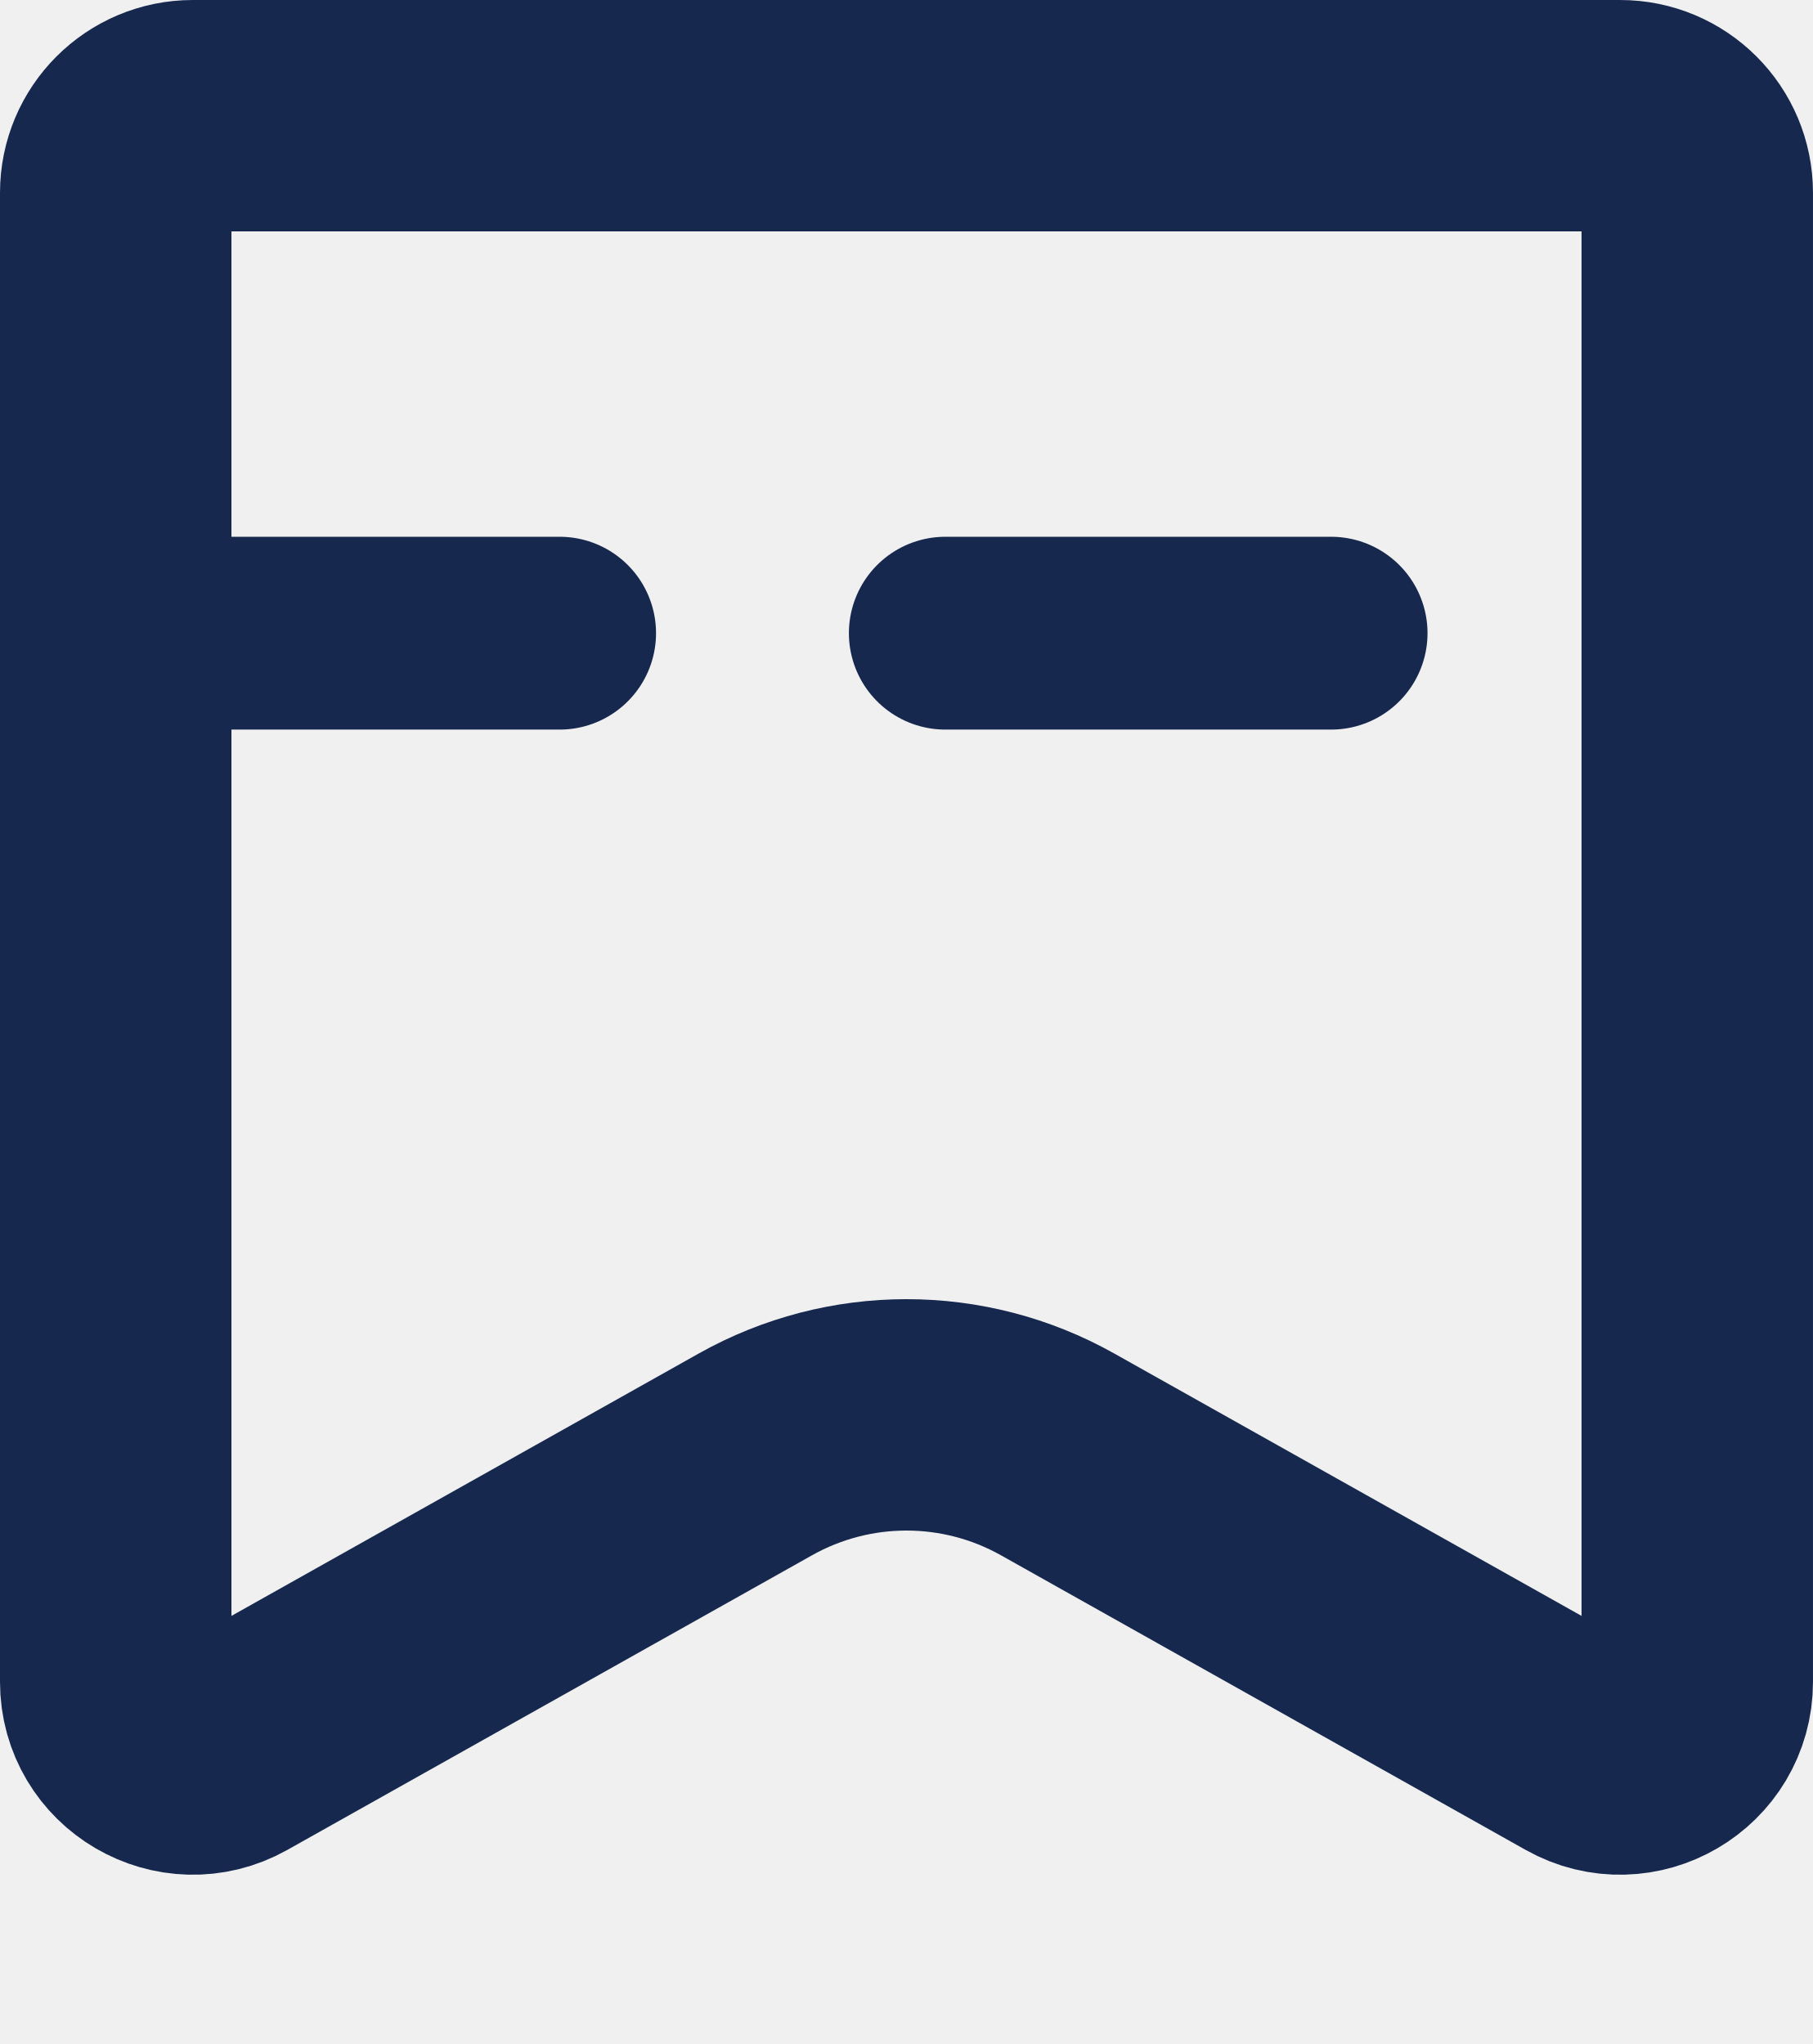
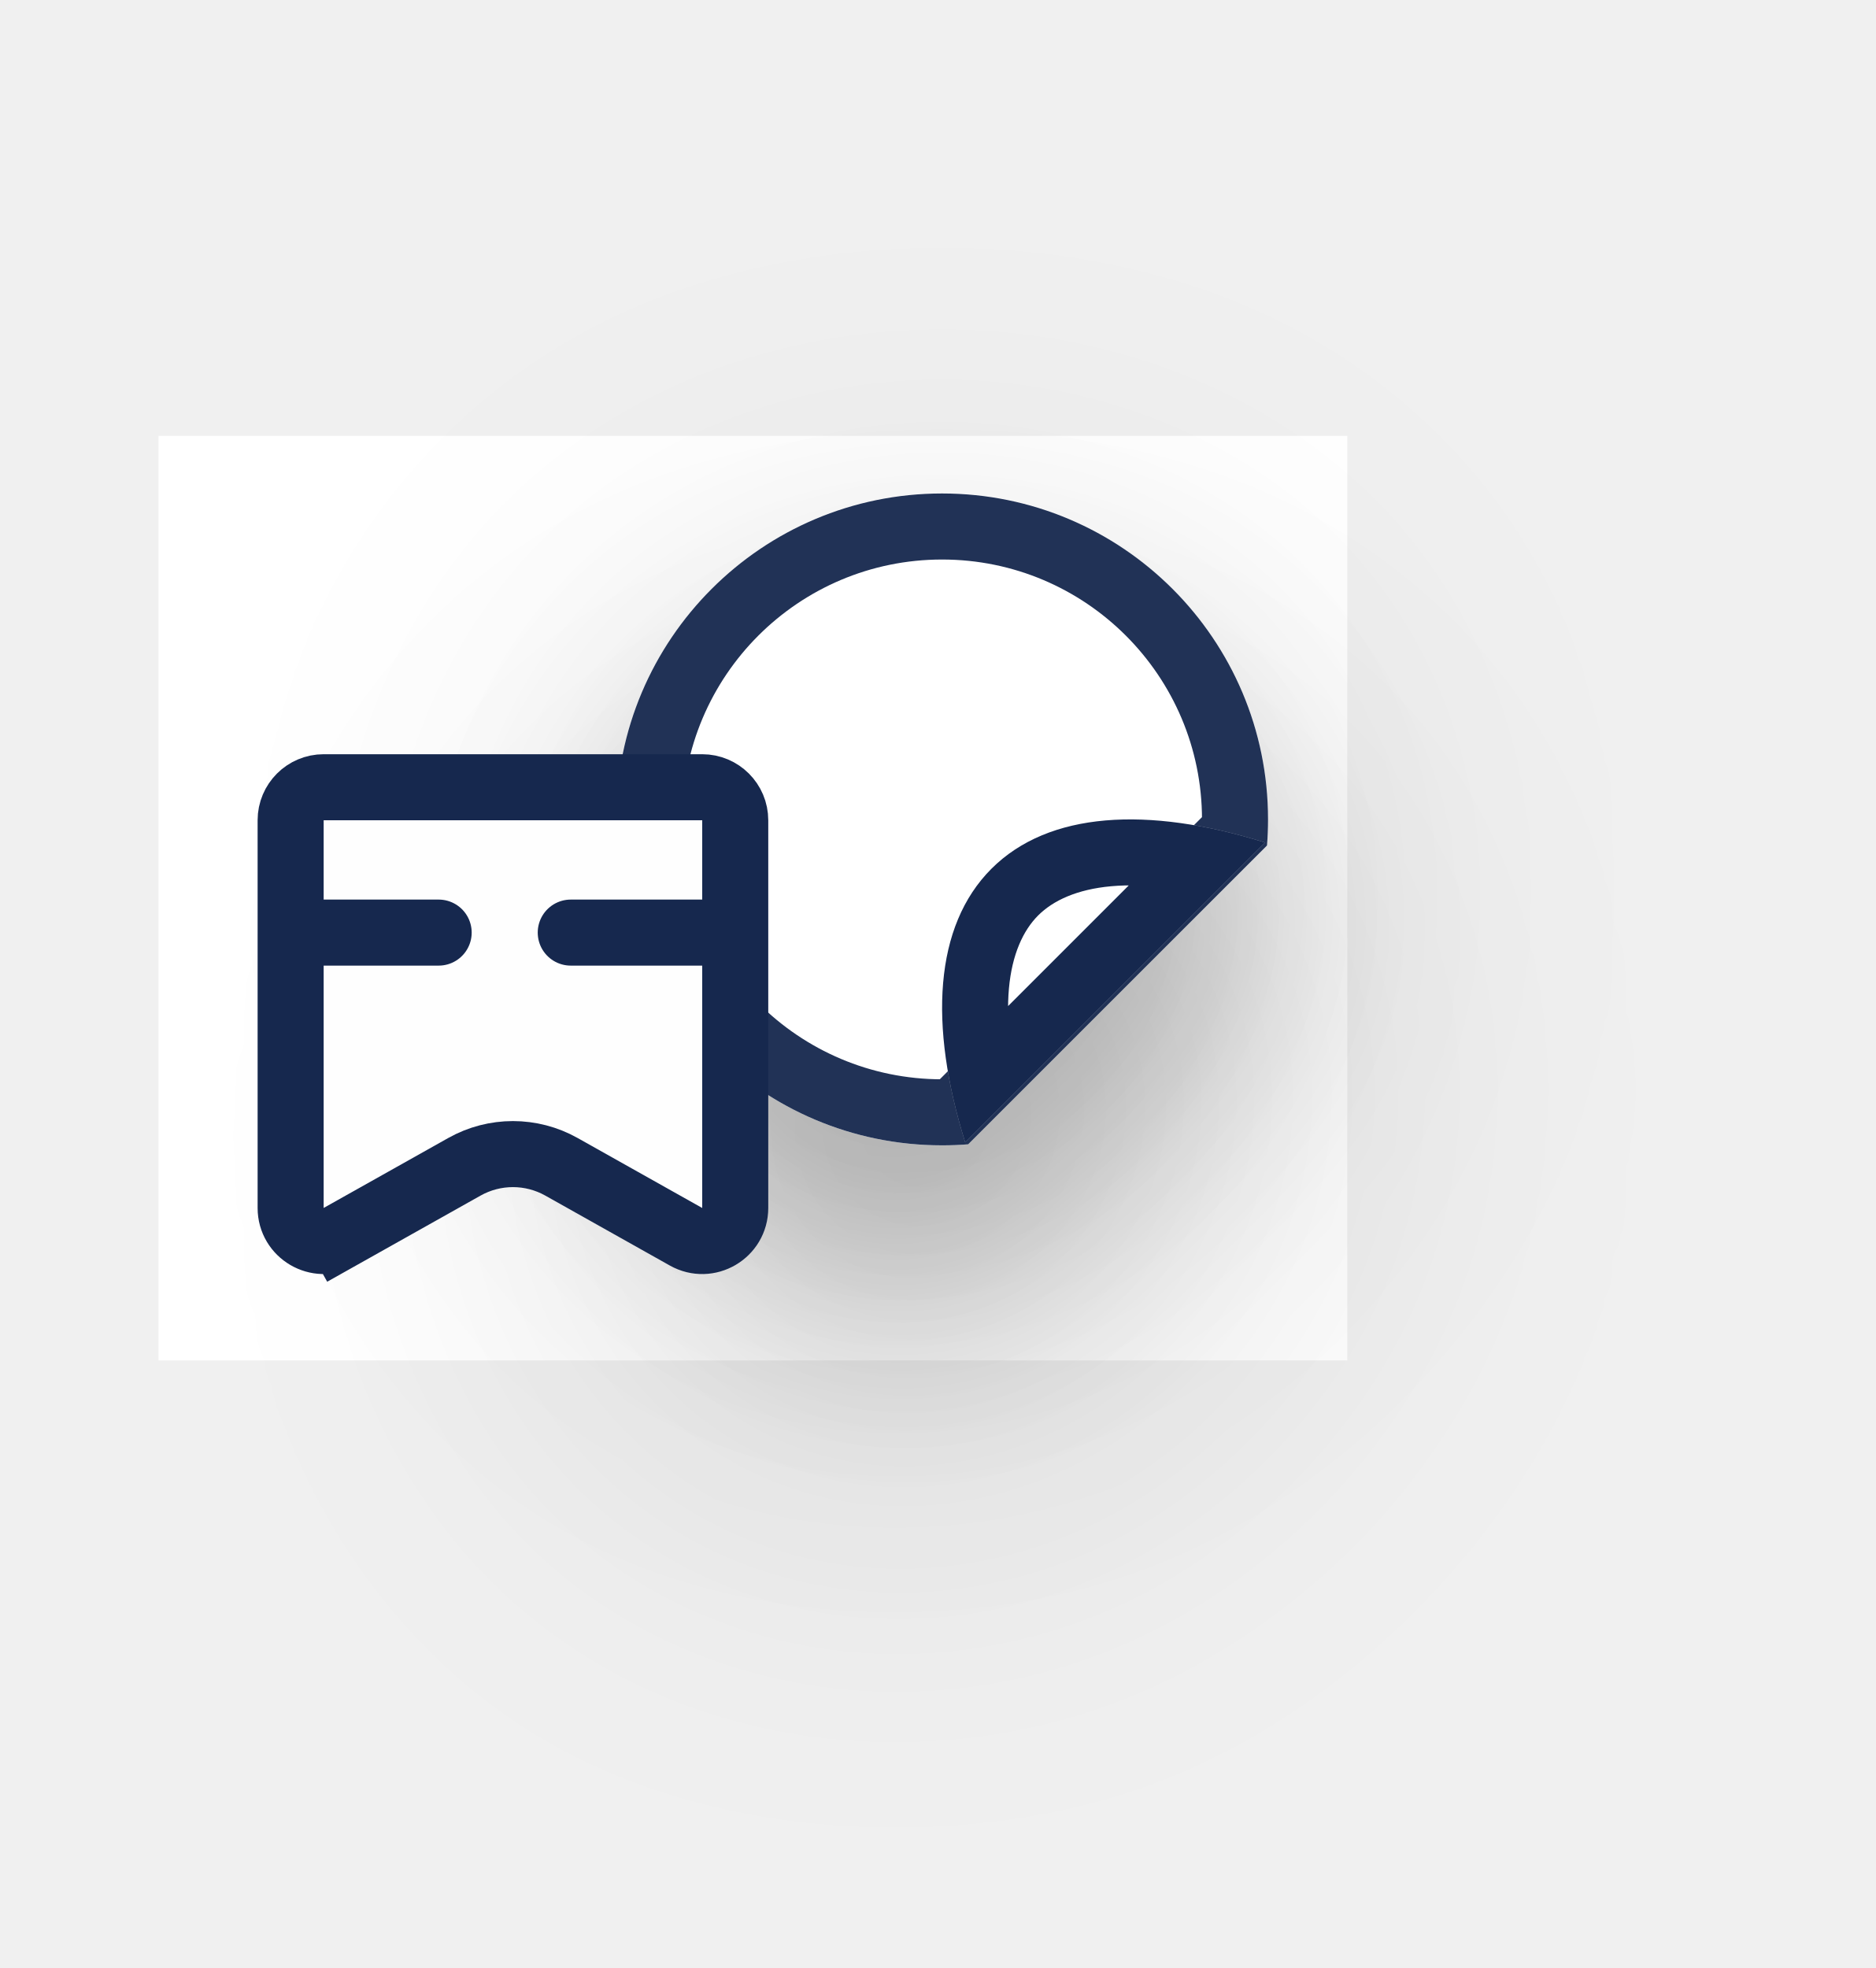
- <svg xmlns="http://www.w3.org/2000/svg" width="47" height="53" viewBox="0 0 47 53" fill="none">
-   <path d="M3 5C3 3.895 3.895 3 5 3H42C43.105 3 44 3.895 44 5V43.608C44 45.137 42.354 46.1 41.021 45.352L27.418 37.712C24.985 36.345 22.015 36.345 19.582 37.712L5.979 45.352C4.646 46.1 3 45.137 3 43.608V5Z" stroke="#16284E" stroke-width="6" />
-   <path d="M4.507 16.418H42.493" stroke="#16284E" stroke-width="5" stroke-linecap="round" stroke-dasharray="10 10" />
+ <svg xmlns="http://www.w3.org/2000/svg" width="142" height="149" viewBox="0 0 142 149" fill="none">
+   <rect x="12" y="33" width="90" height="70" fill="white" />
+   <g opacity="0.95" filter="url(#filter0_ddd_360_304)">
+     <mask id="path-2-inside-1_360_304" fill="white">
+       <path fill-rule="evenodd" clip-rule="evenodd" d="M95.922 64.013C95.974 63.362 96 62.703 96 62.039C96 48.41 84.952 37.362 71.323 37.362C57.695 37.362 46.647 48.41 46.647 62.039C46.647 75.667 57.695 86.715 71.323 86.715C71.988 86.715 72.647 86.689 73.298 86.637L95.922 64.013Z" />
+     </mask>
+     <path fill-rule="evenodd" clip-rule="evenodd" d="M95.922 64.013C95.974 63.362 96 62.703 96 62.039C96 48.41 84.952 37.362 71.323 37.362C57.695 37.362 46.647 48.41 46.647 62.039C46.647 75.667 57.695 86.715 71.323 86.715C71.988 86.715 72.647 86.689 73.298 86.637L95.922 64.013Z" fill="white" />
+     <path d="M95.922 64.013L99.458 67.549L100.761 66.246L100.906 64.408L95.922 64.013ZM73.298 86.637L73.693 91.622L75.53 91.476L76.834 90.173L73.298 86.637ZM91 62.039C91 62.572 90.979 63.099 90.938 63.619L100.906 64.408C100.968 63.626 101 62.835 101 62.039H91ZM71.323 42.362C82.19 42.362 91 51.172 91 62.039H101C101 45.649 87.713 32.362 71.323 32.362V42.362ZM51.647 62.039C51.647 51.172 60.456 42.362 71.323 42.362V32.362C54.934 32.362 41.647 45.649 41.647 62.039H51.647ZM71.323 81.715C60.456 81.715 51.647 72.906 51.647 62.039H41.647C41.647 78.429 54.934 91.715 71.323 91.715V81.715ZM72.903 81.653C72.383 81.694 71.856 81.715 71.323 81.715V91.715C72.12 91.715 72.91 91.684 73.693 91.622L72.903 81.653ZM76.834 90.173L99.458 67.549L92.386 60.478L69.763 83.102L76.834 90.173Z" fill="#16284E" mask="url(#path-2-inside-1_360_304)" />
+   </g>
+   <mask id="path-4-inside-2_360_304" fill="white">
+     <path fill-rule="evenodd" clip-rule="evenodd" d="M95.773 63.789L73.073 86.489C70.294 77.585 70.733 70.101 75.059 65.774C79.385 61.448 86.869 61.009 95.773 63.789Z" />
+   </mask>
+   <path fill-rule="evenodd" clip-rule="evenodd" d="M95.773 63.789L73.073 86.489C70.294 77.585 70.733 70.101 75.059 65.774C79.385 61.448 86.869 61.009 95.773 63.789Z" fill="white" fill-opacity="0.6" />
+   <path d="M95.773 63.789L99.309 67.324L105.154 61.479L97.263 59.016L95.773 63.789ZM73.073 86.489L68.3 87.979L70.763 95.87L76.609 90.024L73.073 86.489ZM92.238 60.253L69.538 82.953L76.609 90.024L99.309 67.324L92.238 60.253ZM77.846 84.999C75.215 76.568 76.327 71.578 78.595 69.31L71.524 62.239C65.138 68.624 65.373 78.601 68.3 87.979L77.846 84.999ZM78.595 69.31C80.862 67.042 85.853 65.93 94.284 68.561L97.263 59.016C87.886 56.089 77.909 55.854 71.524 62.239L78.595 69.31Z" fill="#16284E" mask="url(#path-4-inside-2_360_304)" />
+   <path d="M22.003 62.103C22.003 60.723 23.122 59.603 24.503 59.603H53.163C54.543 59.603 55.663 60.723 55.663 62.103V91.457C55.663 93.368 53.605 94.573 51.938 93.637L42.505 88.339C40.225 87.058 37.441 87.058 35.16 88.339L25.727 93.637L26.951 95.817L25.727 93.637C24.061 94.573 22.003 93.368 22.003 91.457V62.103Z" fill="#FEFEFE" stroke="#16284E" stroke-width="5" />
+   <path d="M23.21 70.608H54.456" stroke="#16284E" stroke-width="5" stroke-linecap="round" stroke-dasharray="10 10" />
+   <defs>
+     <filter id="filter0_ddd_360_304" x="0.647" y="0.362" width="141.353" height="148.353" filterUnits="userSpaceOnUse" color-interpolation-filters="sRGB">
+       <feFlood flood-opacity="0" result="BackgroundImageFix" />
+       <feColorMatrix in="SourceAlpha" type="matrix" values="0 0 0 0 0 0 0 0 0 0 0 0 0 0 0 0 0 0 127 0" result="hardAlpha" />
+       <feOffset dy="11" />
+       <feGaussianBlur stdDeviation="7.5" />
+       <feColorMatrix type="matrix" values="0 0 0 0 0 0 0 0 0 0 0 0 0 0 0 0 0 0 0.2 0" />
+       <feBlend mode="normal" in2="BackgroundImageFix" result="effect1_dropShadow_360_304" />
+       <feColorMatrix in="SourceAlpha" type="matrix" values="0 0 0 0 0 0 0 0 0 0 0 0 0 0 0 0 0 0 127 0" result="hardAlpha" />
+       <feOffset dy="9" />
+       <feGaussianBlur stdDeviation="23" />
+       <feColorMatrix type="matrix" values="0 0 0 0 0 0 0 0 0 0 0 0 0 0 0 0 0 0 0.12 0" />
+       <feBlend mode="normal" in2="effect1_dropShadow_360_304" result="effect2_dropShadow_360_304" />
+       <feColorMatrix in="SourceAlpha" type="matrix" values="0 0 0 0 0 0 0 0 0 0 0 0 0 0 0 0 0 0 127 0" result="hardAlpha" />
+       <feOffset dy="24" />
+       <feGaussianBlur stdDeviation="19" />
+       <feColorMatrix type="matrix" values="0 0 0 0 0 0 0 0 0 0 0 0 0 0 0 0 0 0 0.14 0" />
+       <feBlend mode="normal" in2="effect2_dropShadow_360_304" result="effect3_dropShadow_360_304" />
+       <feBlend mode="normal" in="SourceGraphic" in2="effect3_dropShadow_360_304" result="shape" />
+     </filter>
+   </defs>
</svg>
